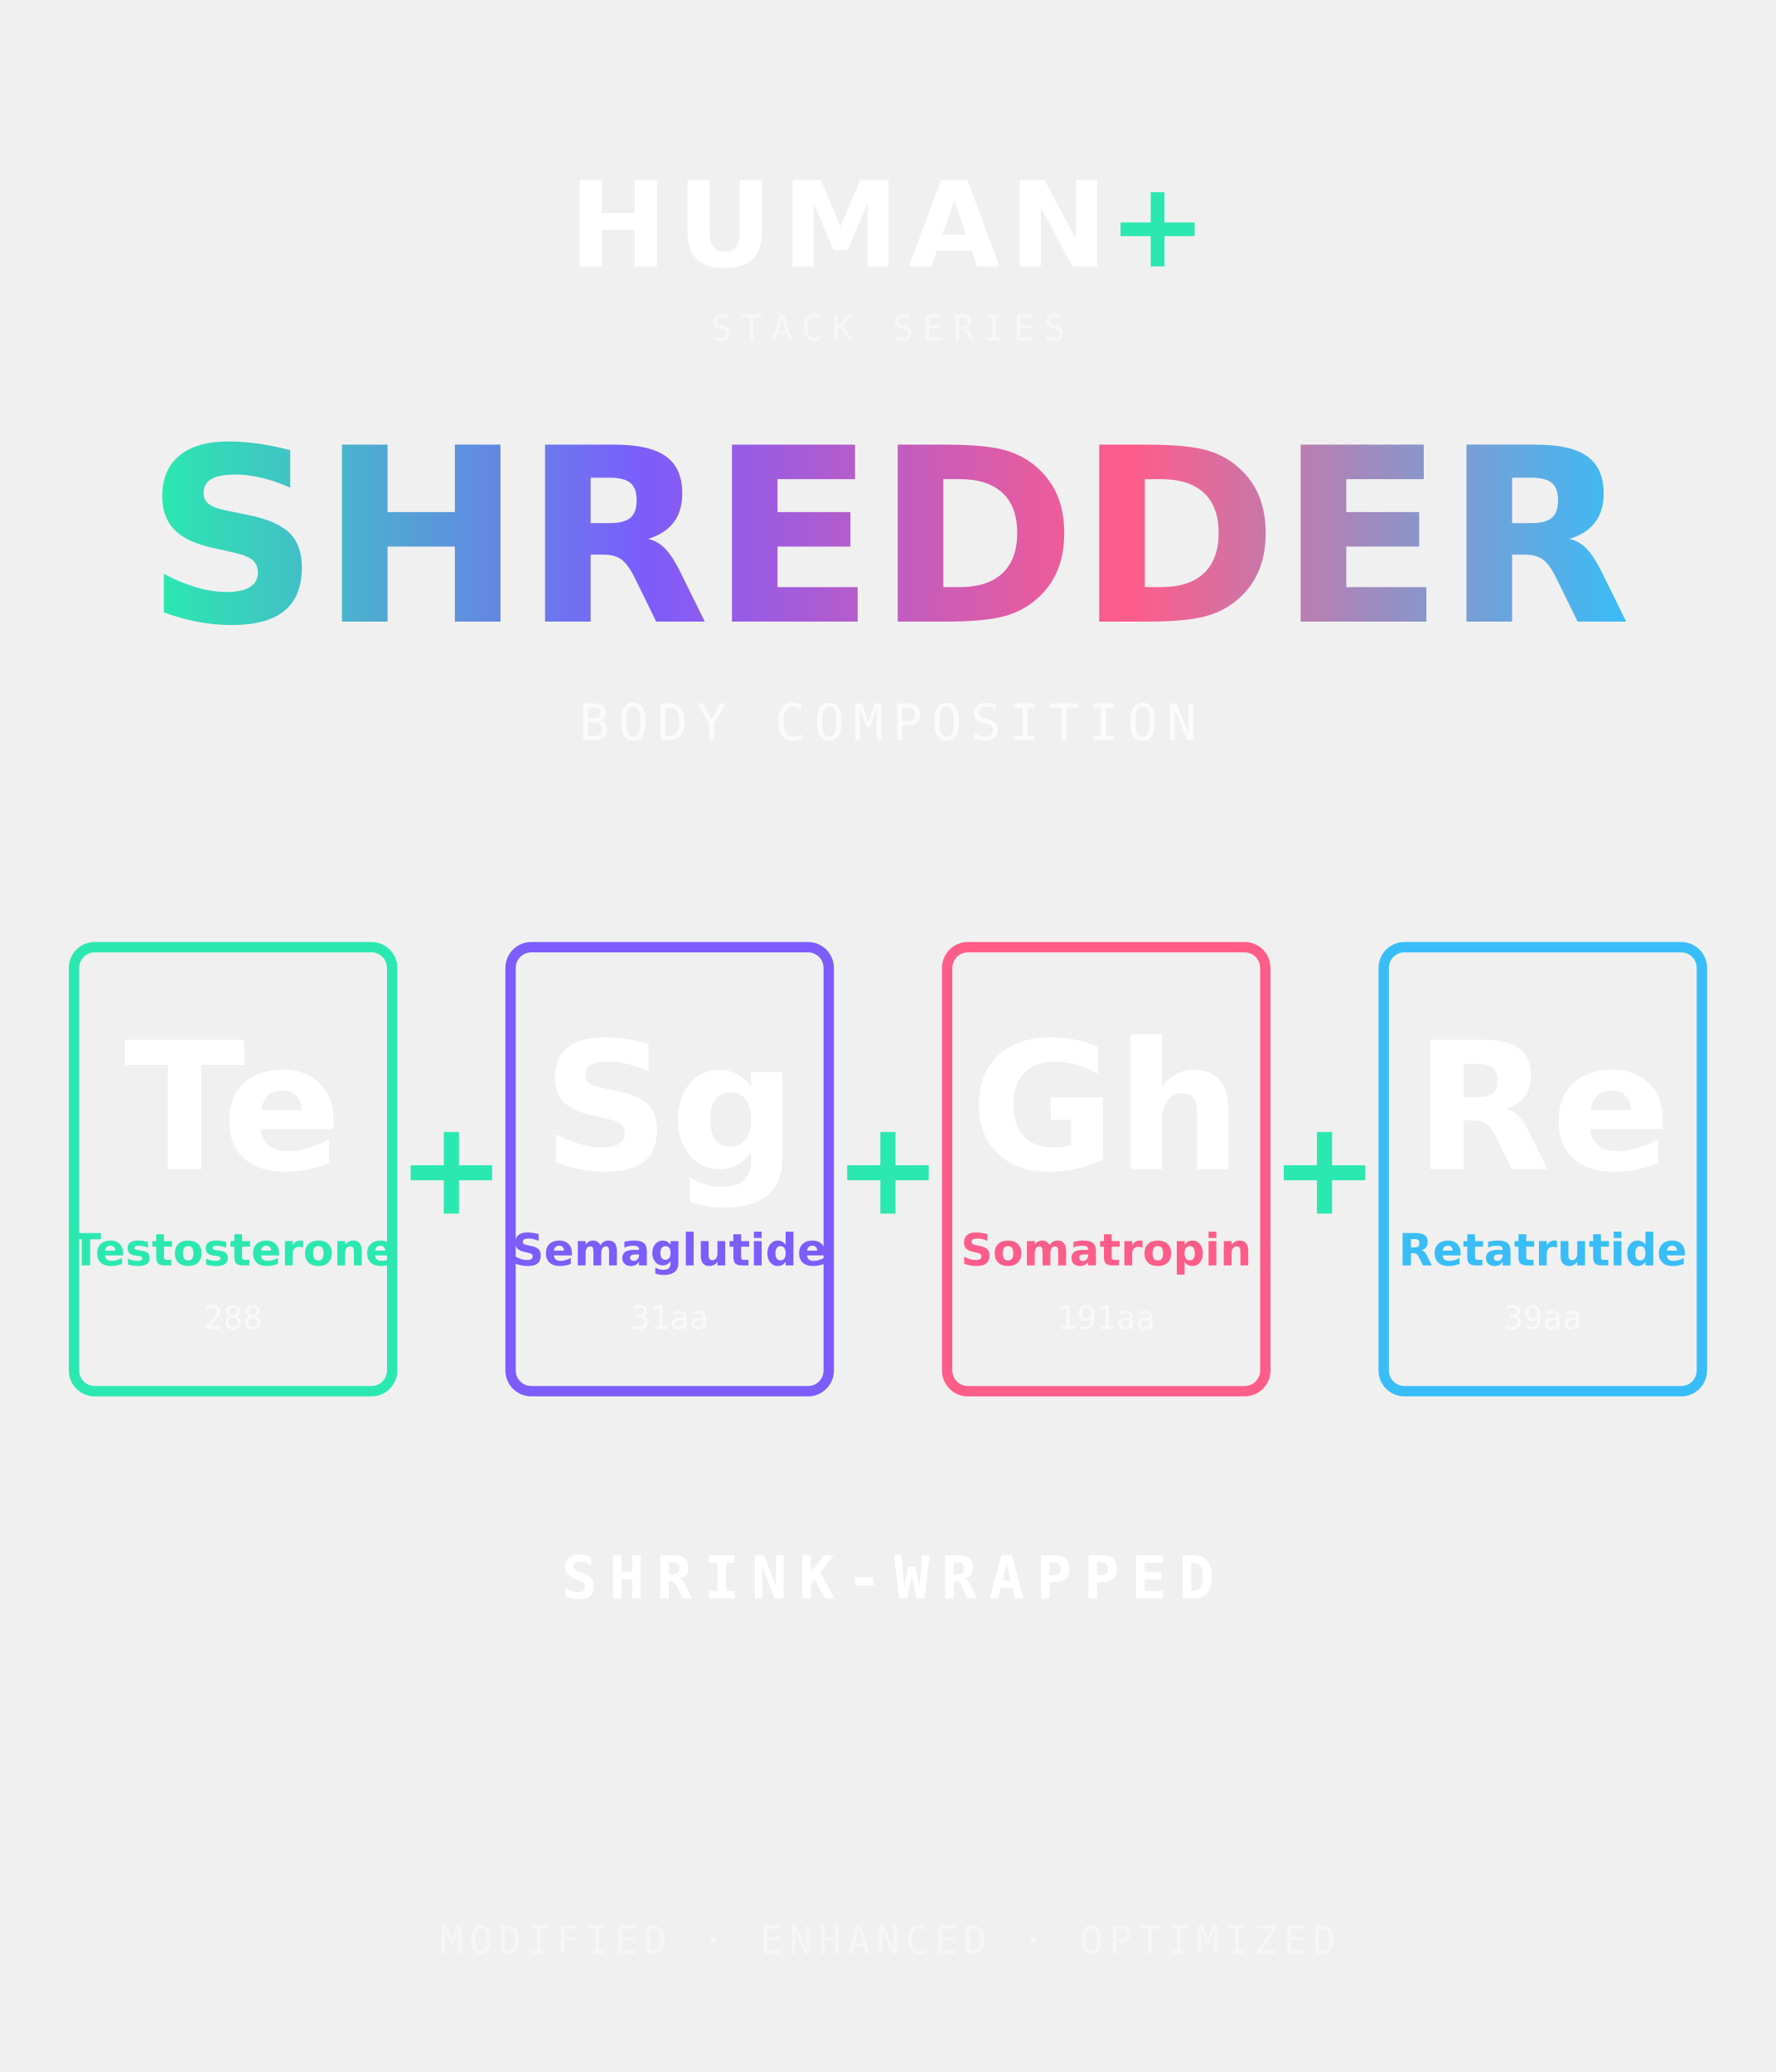
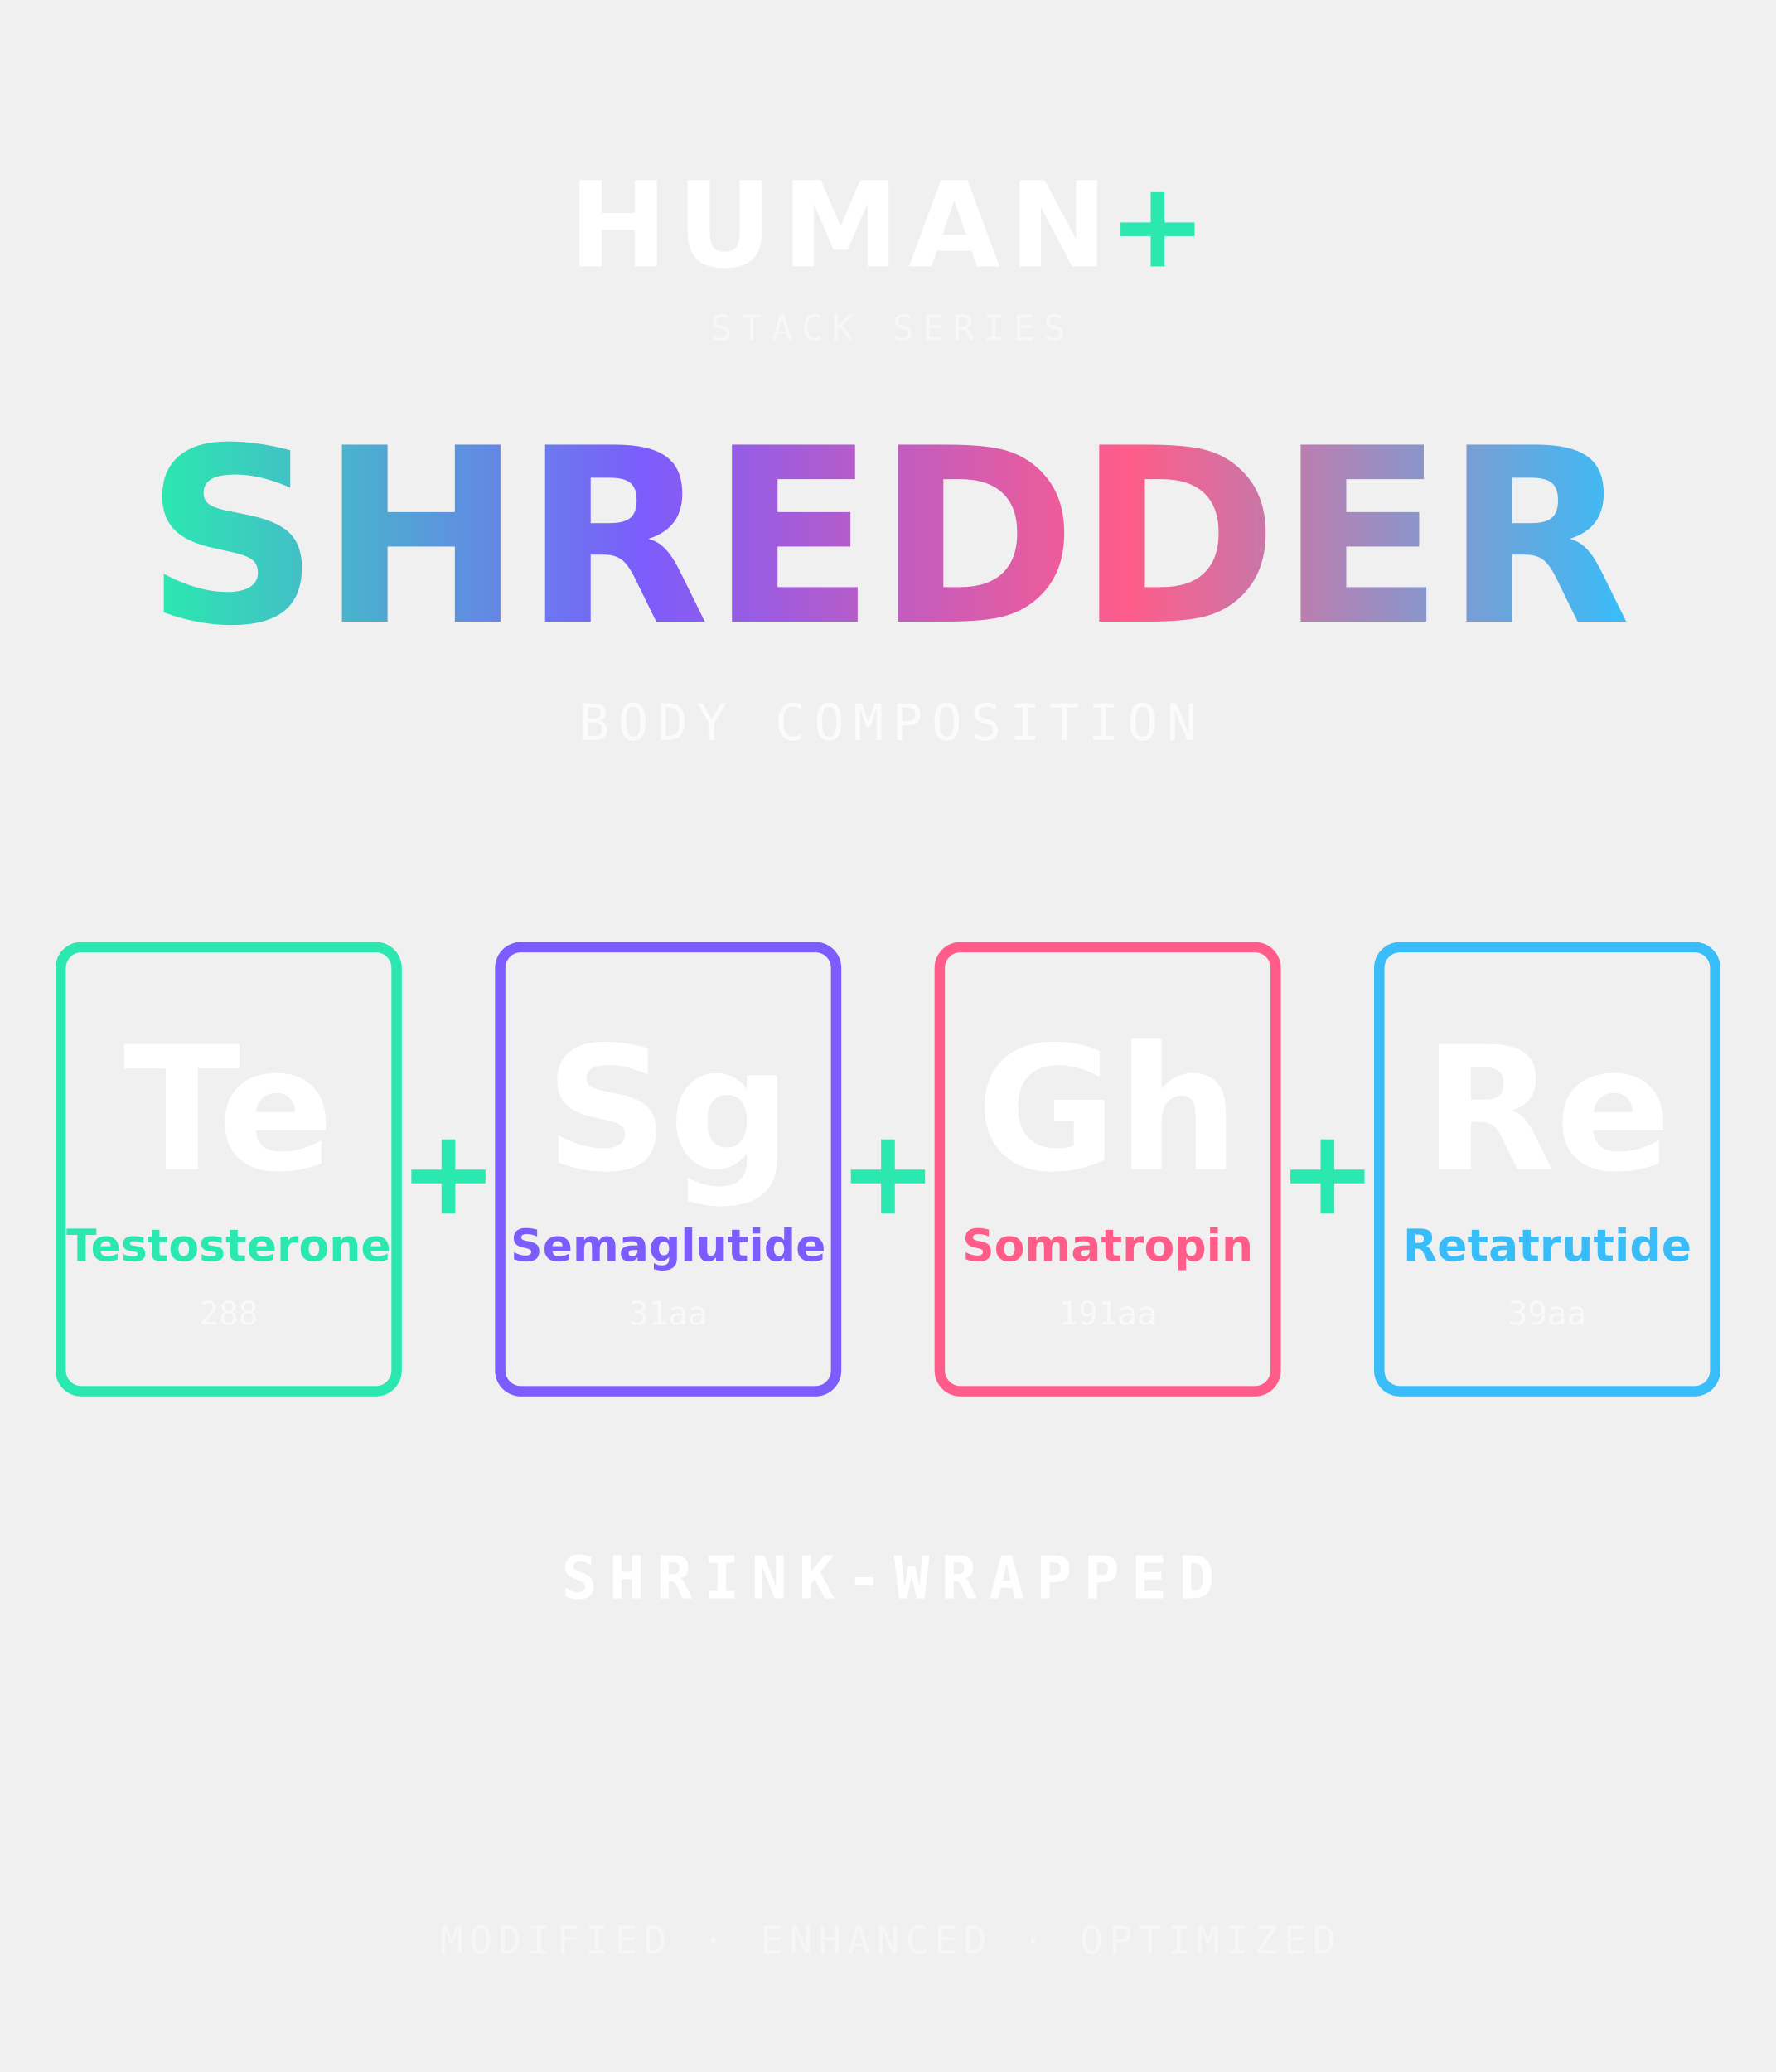
<svg xmlns="http://www.w3.org/2000/svg" viewBox="0 0 1200 1400" width="1200" height="1400">
  <defs>
    <linearGradient id="g" x1="0" y1="0" x2="1" y2="0">
      <stop offset="0%" stop-color="#2BE8B0" />
      <stop offset="33%" stop-color="#7C5CFC" />
      <stop offset="66%" stop-color="#FF5C8A" />
      <stop offset="100%" stop-color="#38BDF8" />
    </linearGradient>
  </defs>
  <text x="600" y="180" font-family="DejaVu Sans, Liberation Sans, Arial, sans-serif" font-size="80" font-weight="800" text-anchor="middle" letter-spacing="6" fill="#FFFFFF">HUMAN<tspan fill="#2BE8B0">+</tspan>
  </text>
  <text x="600" y="230" font-family="DejaVu Sans Mono, Liberation Mono, monospace" font-size="24" text-anchor="middle" letter-spacing="6" fill="#FFFFFF" fill-opacity="0.45">STACK SERIES</text>
  <text x="600" y="420" font-family="DejaVu Sans, Liberation Sans, Arial, sans-serif" font-size="164" font-weight="800" text-anchor="middle" fill="url(#g)">SHREDDER</text>
  <text x="600" y="500" font-family="DejaVu Sans Mono, Liberation Mono, monospace" font-size="34" letter-spacing="6" text-anchor="middle" fill="#FFFFFF" fill-opacity="0.75">BODY COMPOSITION</text>
-   <rect x="50.0" y="640" width="215" height="300" rx="14" fill="none" stroke="#2BE8B0" stroke-width="7" />
-   <text x="157.5" y="790" font-family="DejaVu Sans, Liberation Sans, Arial, sans-serif" font-size="120" font-weight="800" text-anchor="middle" fill="#FFFFFF">Te</text>
-   <text x="157.5" y="855" font-family="DejaVu Sans, Liberation Sans, Arial, sans-serif" font-size="30" font-weight="700" text-anchor="middle" fill="#2BE8B0">Testosterone</text>
-   <text x="157.5" y="898" font-family="DejaVu Sans Mono, Liberation Mono, monospace" font-size="22" text-anchor="middle" fill="#FFFFFF" fill-opacity="0.6">288</text>
-   <text x="305.0" y="820.0" font-family="DejaVu Sans, Liberation Sans, Arial, sans-serif" font-size="88" font-weight="800" text-anchor="middle" fill="#2BE8B0">+</text>
-   <rect x="345.0" y="640" width="215" height="300" rx="14" fill="none" stroke="#7C5CFC" stroke-width="7" />
-   <text x="452.5" y="790" font-family="DejaVu Sans, Liberation Sans, Arial, sans-serif" font-size="120" font-weight="800" text-anchor="middle" fill="#FFFFFF">Sg</text>
-   <text x="452.5" y="855" font-family="DejaVu Sans, Liberation Sans, Arial, sans-serif" font-size="30" font-weight="700" text-anchor="middle" fill="#7C5CFC">Semaglutide</text>
-   <text x="452.5" y="898" font-family="DejaVu Sans Mono, Liberation Mono, monospace" font-size="22" text-anchor="middle" fill="#FFFFFF" fill-opacity="0.6">31aa</text>
-   <text x="600.0" y="820.0" font-family="DejaVu Sans, Liberation Sans, Arial, sans-serif" font-size="88" font-weight="800" text-anchor="middle" fill="#2BE8B0">+</text>
-   <rect x="640.0" y="640" width="215" height="300" rx="14" fill="none" stroke="#FF5C8A" stroke-width="7" />
-   <text x="747.5" y="790" font-family="DejaVu Sans, Liberation Sans, Arial, sans-serif" font-size="120" font-weight="800" text-anchor="middle" fill="#FFFFFF">Gh</text>
-   <text x="747.5" y="855" font-family="DejaVu Sans, Liberation Sans, Arial, sans-serif" font-size="30" font-weight="700" text-anchor="middle" fill="#FF5C8A">Somatropin</text>
-   <text x="747.5" y="898" font-family="DejaVu Sans Mono, Liberation Mono, monospace" font-size="22" text-anchor="middle" fill="#FFFFFF" fill-opacity="0.6">191aa</text>
-   <text x="895.0" y="820.0" font-family="DejaVu Sans, Liberation Sans, Arial, sans-serif" font-size="88" font-weight="800" text-anchor="middle" fill="#2BE8B0">+</text>
-   <rect x="935.0" y="640" width="215" height="300" rx="14" fill="none" stroke="#38BDF8" stroke-width="7" />
-   <text x="1042.5" y="790" font-family="DejaVu Sans, Liberation Sans, Arial, sans-serif" font-size="120" font-weight="800" text-anchor="middle" fill="#FFFFFF">Re</text>
-   <text x="1042.5" y="855" font-family="DejaVu Sans, Liberation Sans, Arial, sans-serif" font-size="30" font-weight="700" text-anchor="middle" fill="#38BDF8">Retatrutide</text>
-   <text x="1042.5" y="898" font-family="DejaVu Sans Mono, Liberation Mono, monospace" font-size="22" text-anchor="middle" fill="#FFFFFF" fill-opacity="0.6">39aa</text>
+   <rect x="41.0" y="640" width="227" height="300" rx="14" fill="none" stroke="#2BE8B0" stroke-width="7" />
+   <text x="154.5" y="790" font-family="DejaVu Sans, Liberation Sans, Arial, sans-serif" font-size="116" font-weight="800" text-anchor="middle" fill="#FFFFFF">Te</text>
+   <text x="154.5" y="852" font-family="DejaVu Sans, Liberation Sans, Arial, sans-serif" font-size="30" font-weight="700" text-anchor="middle" fill="#2BE8B0">Testosterone</text>
+   <text x="154.5" y="895" font-family="DejaVu Sans Mono, Liberation Mono, monospace" font-size="22" text-anchor="middle" fill="#FFFFFF" fill-opacity="0.6">288</text>
+   <text x="303.0" y="820.0" font-family="DejaVu Sans, Liberation Sans, Arial, sans-serif" font-size="80" font-weight="800" text-anchor="middle" fill="#2BE8B0">+</text>
+   <rect x="338.0" y="640" width="227" height="300" rx="14" fill="none" stroke="#7C5CFC" stroke-width="7" />
+   <text x="451.5" y="790" font-family="DejaVu Sans, Liberation Sans, Arial, sans-serif" font-size="116" font-weight="800" text-anchor="middle" fill="#FFFFFF">Sg</text>
+   <text x="451.5" y="852" font-family="DejaVu Sans, Liberation Sans, Arial, sans-serif" font-size="30" font-weight="700" text-anchor="middle" fill="#7C5CFC">Semaglutide</text>
+   <text x="451.5" y="895" font-family="DejaVu Sans Mono, Liberation Mono, monospace" font-size="22" text-anchor="middle" fill="#FFFFFF" fill-opacity="0.6">31aa</text>
+   <text x="600.0" y="820.0" font-family="DejaVu Sans, Liberation Sans, Arial, sans-serif" font-size="80" font-weight="800" text-anchor="middle" fill="#2BE8B0">+</text>
+   <rect x="635.0" y="640" width="227" height="300" rx="14" fill="none" stroke="#FF5C8A" stroke-width="7" />
+   <text x="748.5" y="790" font-family="DejaVu Sans, Liberation Sans, Arial, sans-serif" font-size="116" font-weight="800" text-anchor="middle" fill="#FFFFFF">Gh</text>
+   <text x="748.5" y="852" font-family="DejaVu Sans, Liberation Sans, Arial, sans-serif" font-size="30" font-weight="700" text-anchor="middle" fill="#FF5C8A">Somatropin</text>
+   <text x="748.5" y="895" font-family="DejaVu Sans Mono, Liberation Mono, monospace" font-size="22" text-anchor="middle" fill="#FFFFFF" fill-opacity="0.6">191aa</text>
+   <text x="897.0" y="820.0" font-family="DejaVu Sans, Liberation Sans, Arial, sans-serif" font-size="80" font-weight="800" text-anchor="middle" fill="#2BE8B0">+</text>
+   <rect x="932.0" y="640" width="227" height="300" rx="14" fill="none" stroke="#38BDF8" stroke-width="7" />
+   <text x="1045.5" y="790" font-family="DejaVu Sans, Liberation Sans, Arial, sans-serif" font-size="116" font-weight="800" text-anchor="middle" fill="#FFFFFF">Re</text>
+   <text x="1045.5" y="852" font-family="DejaVu Sans, Liberation Sans, Arial, sans-serif" font-size="30" font-weight="700" text-anchor="middle" fill="#38BDF8">Retatrutide</text>
+   <text x="1045.5" y="895" font-family="DejaVu Sans Mono, Liberation Mono, monospace" font-size="22" text-anchor="middle" fill="#FFFFFF" fill-opacity="0.6">39aa</text>
  <text x="600" y="1080" font-family="DejaVu Sans Mono, Liberation Mono, monospace" font-size="40" font-weight="700" letter-spacing="8" text-anchor="middle" fill="#FFFFFF">SHRINK-WRAPPED</text>
  <text x="600" y="1320" font-family="DejaVu Sans Mono, Liberation Mono, monospace" font-size="26" letter-spacing="4" text-anchor="middle" fill="#FFFFFF" fill-opacity="0.4">MODIFIED · ENHANCED · OPTIMIZED</text>
</svg>
